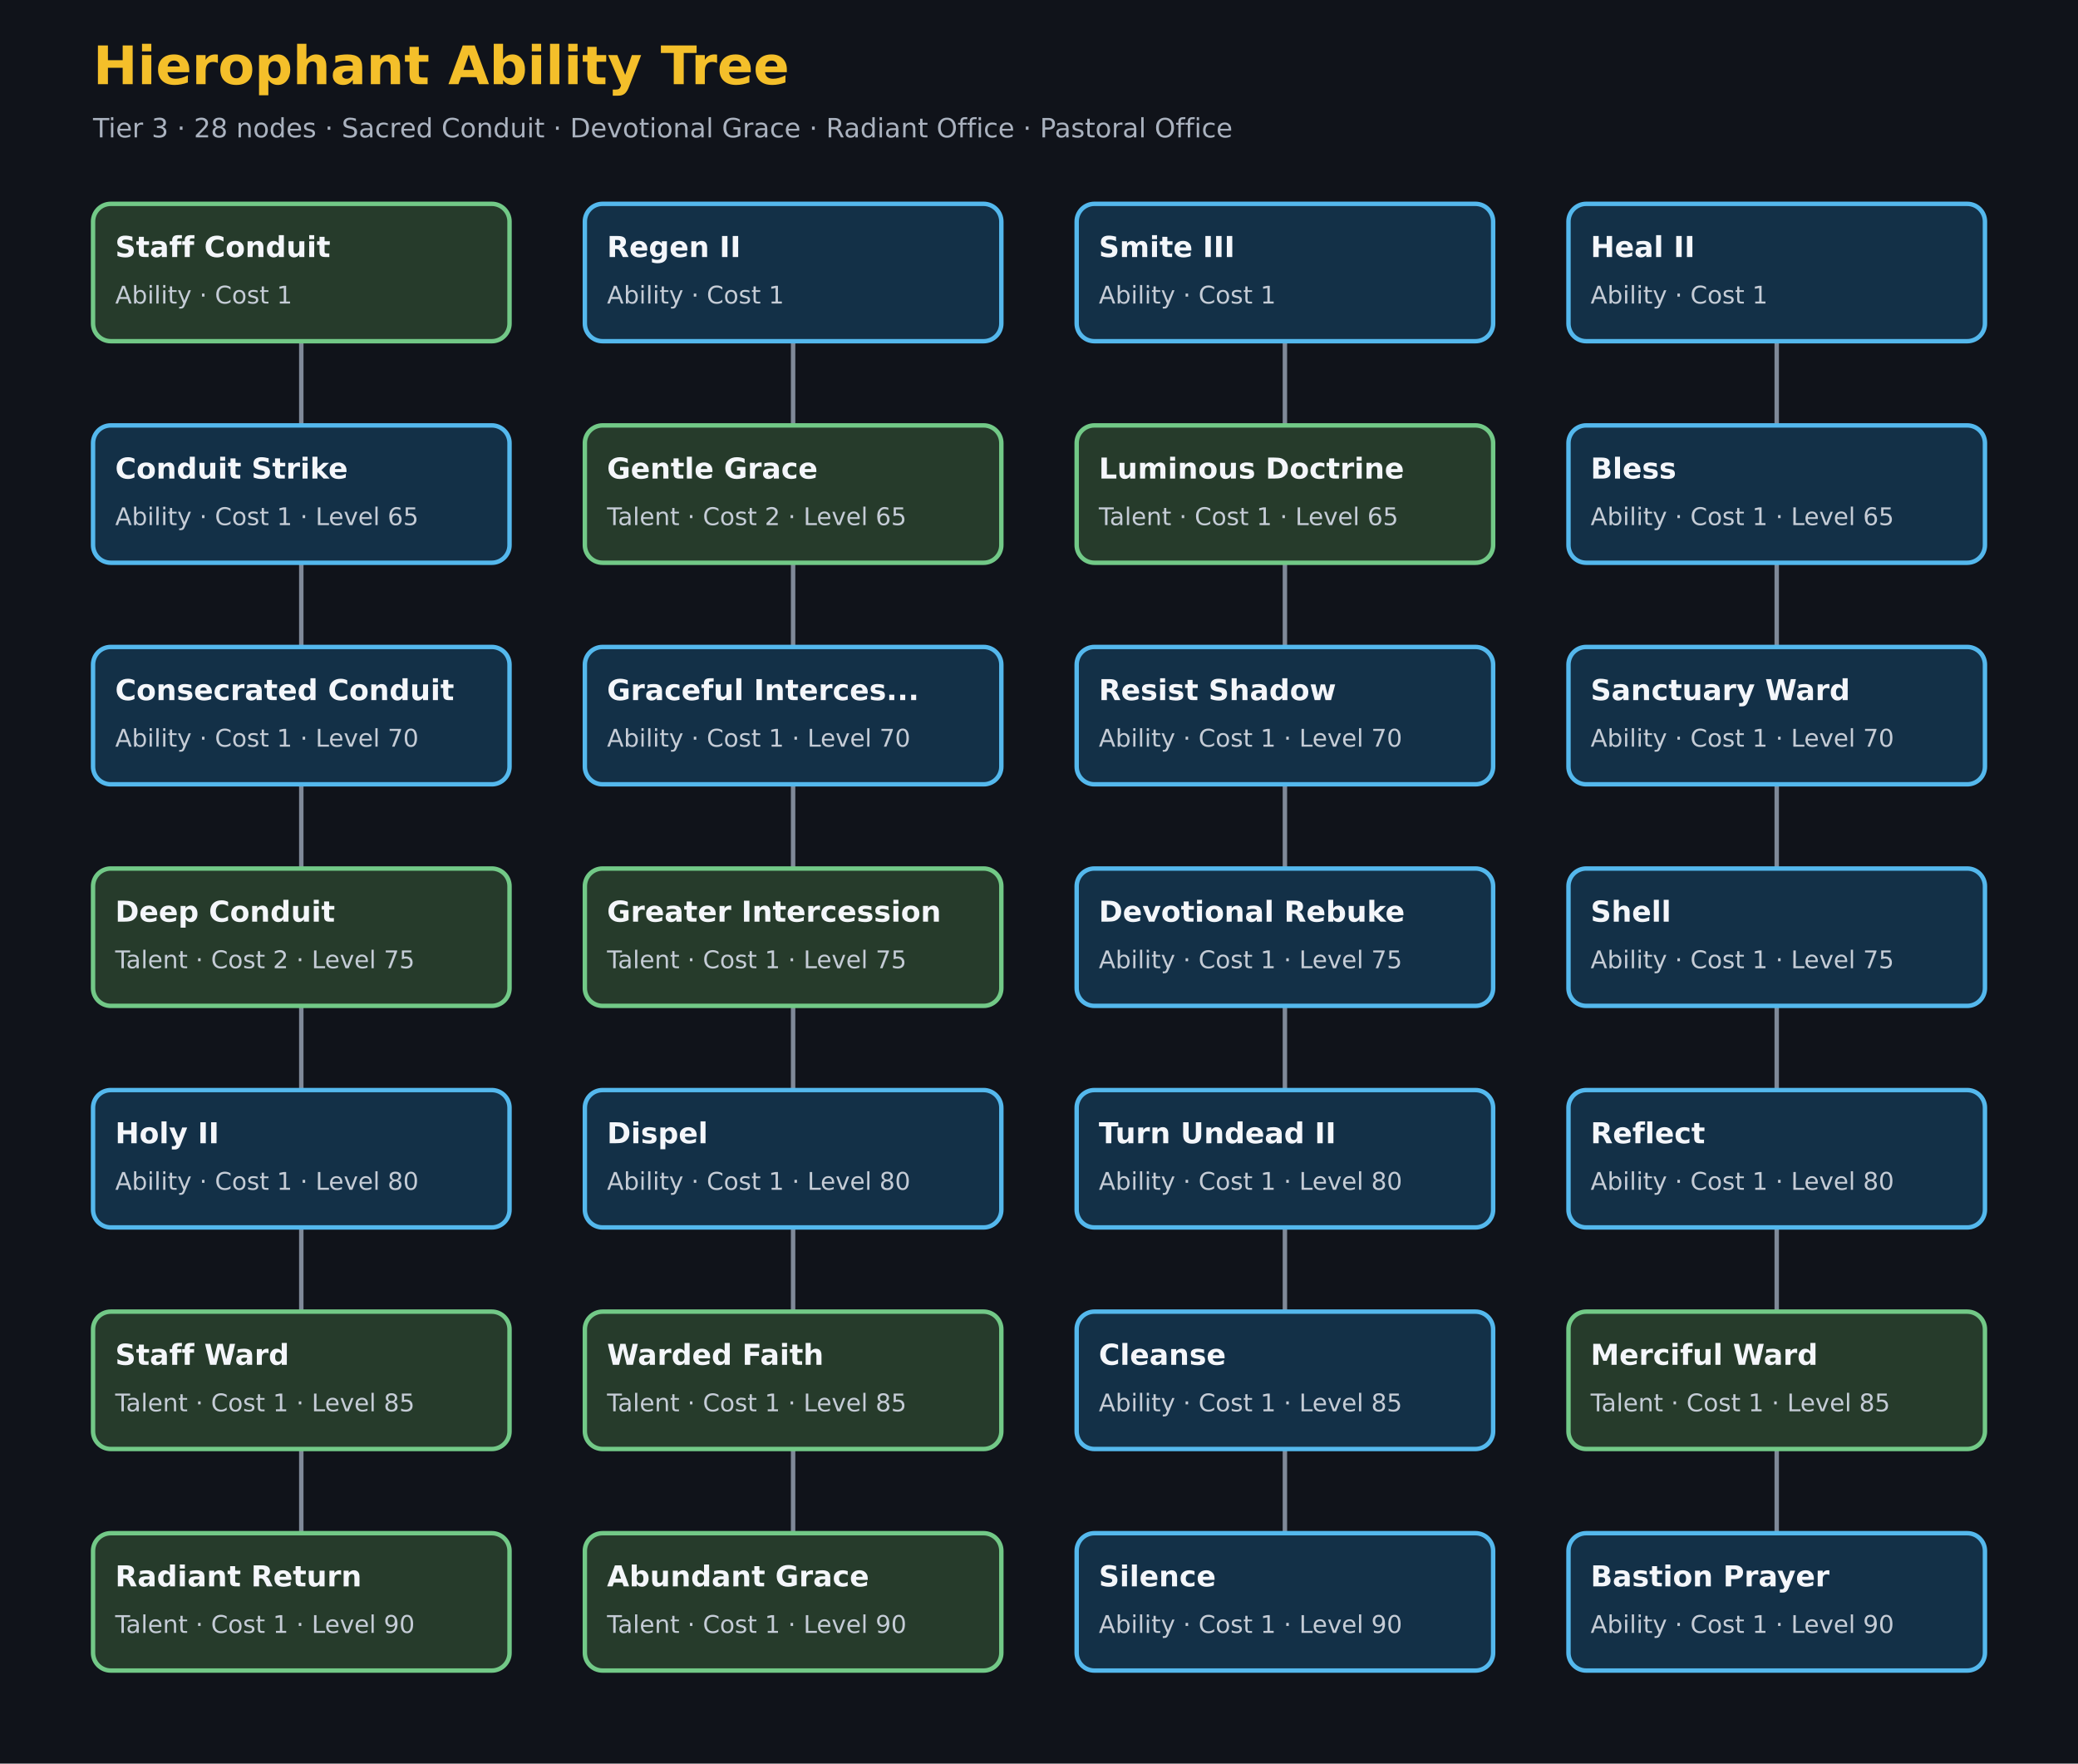
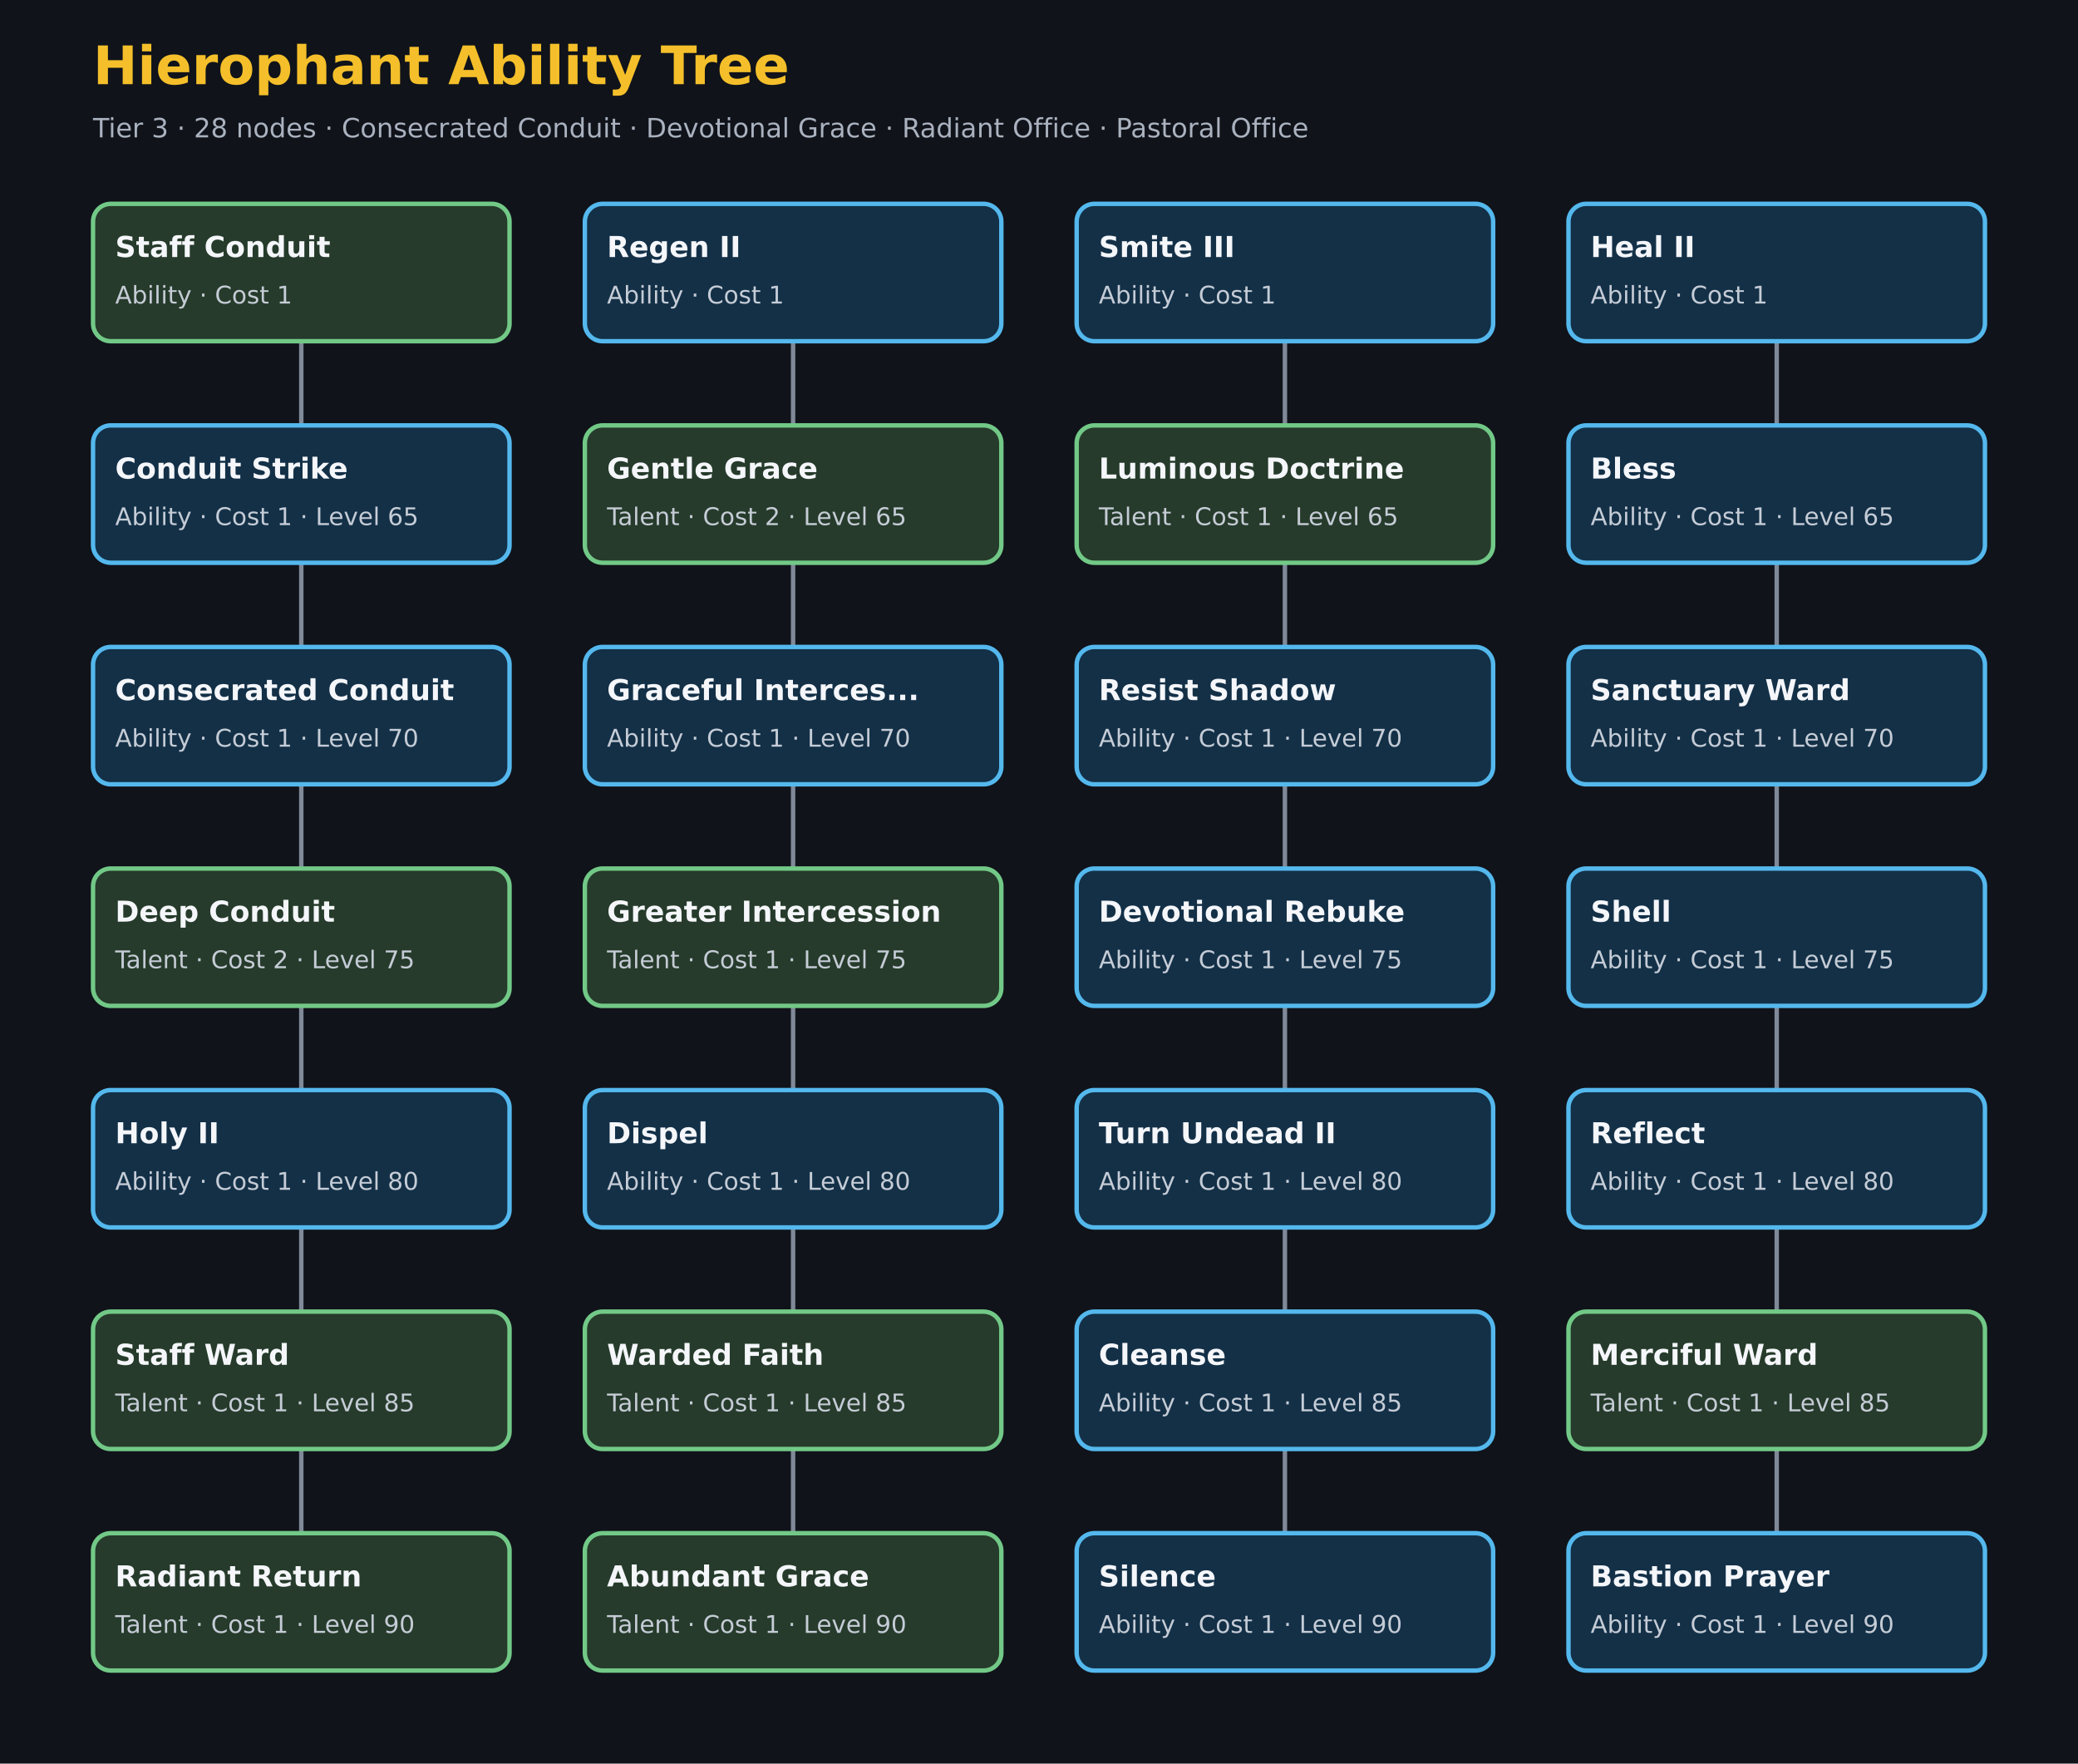
<svg xmlns="http://www.w3.org/2000/svg" width="938" height="796" viewBox="0 0 938 796">
  <style>
text{font-family:DejaVu Sans,Arial,sans-serif}
.title{fill:#f4bf2a;font-size:24px;font-weight:700}
.meta{fill:#aab2bf;font-size:12px}
.name{fill:#f4f6fa;font-size:13px;font-weight:700}
.detail{fill:#c5ccd6;font-size:11px}
.resource{fill:#e6bfdc;font-size:9px;font-weight:700}
.edge{fill:none;stroke:#7f8998;stroke-width:2}
.promotion-edge{fill:none;stroke:#c59d3d;stroke-width:3}
</style>
  <rect width="938" height="796" fill="#10131a" />
  <text class="title" x="42" y="38">Hierophant Ability Tree</text>
-   <text class="meta" x="42" y="62">Tier 3 · 28 nodes · Sacred Conduit · Devotional Grace · Radiant Office · Pastoral Office</text>
+   <text class="meta" x="42" y="62">Tier 3 · 28 nodes · Consecrated Conduit · Devotional Grace · Radiant Office · Pastoral Office</text>
  <path class="edge" d="M 136.0 123.0 V 173.0 H 136.0 V 223.0" />
  <path class="edge" d="M 136.0 223.0 V 273.0 H 136.0 V 323.0" />
  <path class="edge" d="M 136.0 323.0 V 373.0 H 136.0 V 423.0" />
  <path class="edge" d="M 136.0 423.0 V 473.0 H 136.0 V 523.0" />
  <path class="edge" d="M 136.0 523.0 V 573.0 H 136.0 V 623.0" />
  <path class="edge" d="M 136.0 623.0 V 673.0 H 136.0 V 723.0" />
  <path class="edge" d="M 358.0 123.0 V 173.0 H 358.0 V 223.0" />
  <path class="edge" d="M 358.0 223.0 V 273.0 H 358.0 V 323.0" />
  <path class="edge" d="M 358.0 323.0 V 373.0 H 358.0 V 423.0" />
  <path class="edge" d="M 358.0 423.0 V 473.0 H 358.0 V 523.0" />
  <path class="edge" d="M 358.0 523.0 V 573.0 H 358.0 V 623.0" />
  <path class="edge" d="M 358.0 623.0 V 673.0 H 358.0 V 723.0" />
  <path class="edge" d="M 580.0 123.0 V 173.0 H 580.0 V 223.0" />
  <path class="edge" d="M 580.0 223.0 V 273.0 H 580.0 V 323.0" />
  <path class="edge" d="M 580.0 323.0 V 373.0 H 580.0 V 423.0" />
  <path class="edge" d="M 580.0 423.0 V 473.0 H 580.0 V 523.0" />
  <path class="edge" d="M 580.0 523.0 V 573.0 H 580.0 V 623.0" />
  <path class="edge" d="M 580.0 623.0 V 673.0 H 580.0 V 723.0" />
  <path class="edge" d="M 802.0 123.0 V 173.0 H 802.0 V 223.0" />
  <path class="edge" d="M 802.0 223.0 V 273.0 H 802.0 V 323.0" />
  <path class="edge" d="M 802.0 323.0 V 373.0 H 802.0 V 423.0" />
  <path class="edge" d="M 802.0 423.0 V 473.0 H 802.0 V 523.0" />
  <path class="edge" d="M 802.0 523.0 V 573.0 H 802.0 V 623.0" />
  <path class="edge" d="M 802.0 623.0 V 673.0 H 802.0 V 723.0" />
  <rect x="42.0" y="92.0" width="188" height="62" rx="8" fill="#263b2b" stroke="#72c987" stroke-width="2" />
  <text class="name" x="52.0" y="116.0">Staff Conduit</text>
  <text class="detail" x="52.0" y="137.0">Ability · Cost 1</text>
  <rect x="42.0" y="192.0" width="188" height="62" rx="8" fill="#133047" stroke="#54b8ed" stroke-width="2" />
  <text class="name" x="52.0" y="216.0">Conduit Strike</text>
  <text class="detail" x="52.0" y="237.0">Ability · Cost 1 · Level 65</text>
  <rect x="42.0" y="292.0" width="188" height="62" rx="8" fill="#133047" stroke="#54b8ed" stroke-width="2" />
  <text class="name" x="52.0" y="316.0">Consecrated Conduit</text>
  <text class="detail" x="52.0" y="337.0">Ability · Cost 1 · Level 70</text>
  <rect x="42.0" y="392.0" width="188" height="62" rx="8" fill="#263b2b" stroke="#72c987" stroke-width="2" />
  <text class="name" x="52.0" y="416.0">Deep Conduit</text>
  <text class="detail" x="52.0" y="437.0">Talent · Cost 2 · Level 75</text>
  <rect x="42.0" y="492.0" width="188" height="62" rx="8" fill="#133047" stroke="#54b8ed" stroke-width="2" />
  <text class="name" x="52.0" y="516.0">Holy II</text>
  <text class="detail" x="52.0" y="537.0">Ability · Cost 1 · Level 80</text>
  <rect x="42.0" y="592.0" width="188" height="62" rx="8" fill="#263b2b" stroke="#72c987" stroke-width="2" />
  <text class="name" x="52.0" y="616.0">Staff Ward</text>
  <text class="detail" x="52.0" y="637.0">Talent · Cost 1 · Level 85</text>
  <rect x="42.0" y="692.0" width="188" height="62" rx="8" fill="#263b2b" stroke="#72c987" stroke-width="2" />
  <text class="name" x="52.0" y="716.0">Radiant Return</text>
  <text class="detail" x="52.0" y="737.0">Talent · Cost 1 · Level 90</text>
  <rect x="264.0" y="92.0" width="188" height="62" rx="8" fill="#133047" stroke="#54b8ed" stroke-width="2" />
  <text class="name" x="274.0" y="116.0">Regen II</text>
  <text class="detail" x="274.0" y="137.0">Ability · Cost 1</text>
  <rect x="264.0" y="192.0" width="188" height="62" rx="8" fill="#263b2b" stroke="#72c987" stroke-width="2" />
  <text class="name" x="274.0" y="216.0">Gentle Grace</text>
  <text class="detail" x="274.0" y="237.0">Talent · Cost 2 · Level 65</text>
  <rect x="264.0" y="292.0" width="188" height="62" rx="8" fill="#133047" stroke="#54b8ed" stroke-width="2" />
  <text class="name" x="274.0" y="316.0">Graceful Interces...</text>
  <text class="detail" x="274.0" y="337.0">Ability · Cost 1 · Level 70</text>
  <rect x="264.0" y="392.0" width="188" height="62" rx="8" fill="#263b2b" stroke="#72c987" stroke-width="2" />
  <text class="name" x="274.0" y="416.0">Greater Intercession</text>
  <text class="detail" x="274.0" y="437.0">Talent · Cost 1 · Level 75</text>
  <rect x="264.0" y="492.0" width="188" height="62" rx="8" fill="#133047" stroke="#54b8ed" stroke-width="2" />
  <text class="name" x="274.0" y="516.0">Dispel</text>
  <text class="detail" x="274.0" y="537.0">Ability · Cost 1 · Level 80</text>
  <rect x="264.0" y="592.0" width="188" height="62" rx="8" fill="#263b2b" stroke="#72c987" stroke-width="2" />
  <text class="name" x="274.0" y="616.0">Warded Faith</text>
  <text class="detail" x="274.0" y="637.0">Talent · Cost 1 · Level 85</text>
  <rect x="264.0" y="692.0" width="188" height="62" rx="8" fill="#263b2b" stroke="#72c987" stroke-width="2" />
  <text class="name" x="274.0" y="716.0">Abundant Grace</text>
  <text class="detail" x="274.0" y="737.0">Talent · Cost 1 · Level 90</text>
  <rect x="486.0" y="92.0" width="188" height="62" rx="8" fill="#133047" stroke="#54b8ed" stroke-width="2" />
  <text class="name" x="496.0" y="116.0">Smite III</text>
  <text class="detail" x="496.0" y="137.0">Ability · Cost 1</text>
  <rect x="486.0" y="192.0" width="188" height="62" rx="8" fill="#263b2b" stroke="#72c987" stroke-width="2" />
  <text class="name" x="496.0" y="216.0">Luminous Doctrine</text>
  <text class="detail" x="496.0" y="237.0">Talent · Cost 1 · Level 65</text>
  <rect x="486.0" y="292.0" width="188" height="62" rx="8" fill="#133047" stroke="#54b8ed" stroke-width="2" />
  <text class="name" x="496.0" y="316.0">Resist Shadow</text>
  <text class="detail" x="496.0" y="337.0">Ability · Cost 1 · Level 70</text>
  <rect x="486.0" y="392.0" width="188" height="62" rx="8" fill="#133047" stroke="#54b8ed" stroke-width="2" />
  <text class="name" x="496.0" y="416.0">Devotional Rebuke</text>
  <text class="detail" x="496.0" y="437.0">Ability · Cost 1 · Level 75</text>
  <rect x="486.0" y="492.0" width="188" height="62" rx="8" fill="#133047" stroke="#54b8ed" stroke-width="2" />
  <text class="name" x="496.0" y="516.0">Turn Undead II</text>
  <text class="detail" x="496.0" y="537.0">Ability · Cost 1 · Level 80</text>
  <rect x="486.0" y="592.0" width="188" height="62" rx="8" fill="#133047" stroke="#54b8ed" stroke-width="2" />
  <text class="name" x="496.0" y="616.0">Cleanse</text>
  <text class="detail" x="496.0" y="637.0">Ability · Cost 1 · Level 85</text>
  <rect x="486.0" y="692.0" width="188" height="62" rx="8" fill="#133047" stroke="#54b8ed" stroke-width="2" />
  <text class="name" x="496.0" y="716.0">Silence</text>
  <text class="detail" x="496.0" y="737.0">Ability · Cost 1 · Level 90</text>
  <rect x="708.0" y="92.0" width="188" height="62" rx="8" fill="#133047" stroke="#54b8ed" stroke-width="2" />
  <text class="name" x="718.0" y="116.0">Heal II</text>
  <text class="detail" x="718.0" y="137.0">Ability · Cost 1</text>
  <rect x="708.0" y="192.0" width="188" height="62" rx="8" fill="#133047" stroke="#54b8ed" stroke-width="2" />
  <text class="name" x="718.0" y="216.0">Bless</text>
  <text class="detail" x="718.0" y="237.0">Ability · Cost 1 · Level 65</text>
  <rect x="708.0" y="292.0" width="188" height="62" rx="8" fill="#133047" stroke="#54b8ed" stroke-width="2" />
  <text class="name" x="718.0" y="316.0">Sanctuary Ward</text>
  <text class="detail" x="718.0" y="337.0">Ability · Cost 1 · Level 70</text>
  <rect x="708.0" y="392.0" width="188" height="62" rx="8" fill="#133047" stroke="#54b8ed" stroke-width="2" />
  <text class="name" x="718.0" y="416.0">Shell</text>
  <text class="detail" x="718.0" y="437.0">Ability · Cost 1 · Level 75</text>
  <rect x="708.0" y="492.0" width="188" height="62" rx="8" fill="#133047" stroke="#54b8ed" stroke-width="2" />
  <text class="name" x="718.0" y="516.0">Reflect</text>
  <text class="detail" x="718.0" y="537.0">Ability · Cost 1 · Level 80</text>
  <rect x="708.0" y="592.0" width="188" height="62" rx="8" fill="#263b2b" stroke="#72c987" stroke-width="2" />
  <text class="name" x="718.0" y="616.0">Merciful Ward</text>
  <text class="detail" x="718.0" y="637.0">Talent · Cost 1 · Level 85</text>
  <rect x="708.0" y="692.0" width="188" height="62" rx="8" fill="#133047" stroke="#54b8ed" stroke-width="2" />
  <text class="name" x="718.0" y="716.0">Bastion Prayer</text>
  <text class="detail" x="718.0" y="737.0">Ability · Cost 1 · Level 90</text>
</svg>
